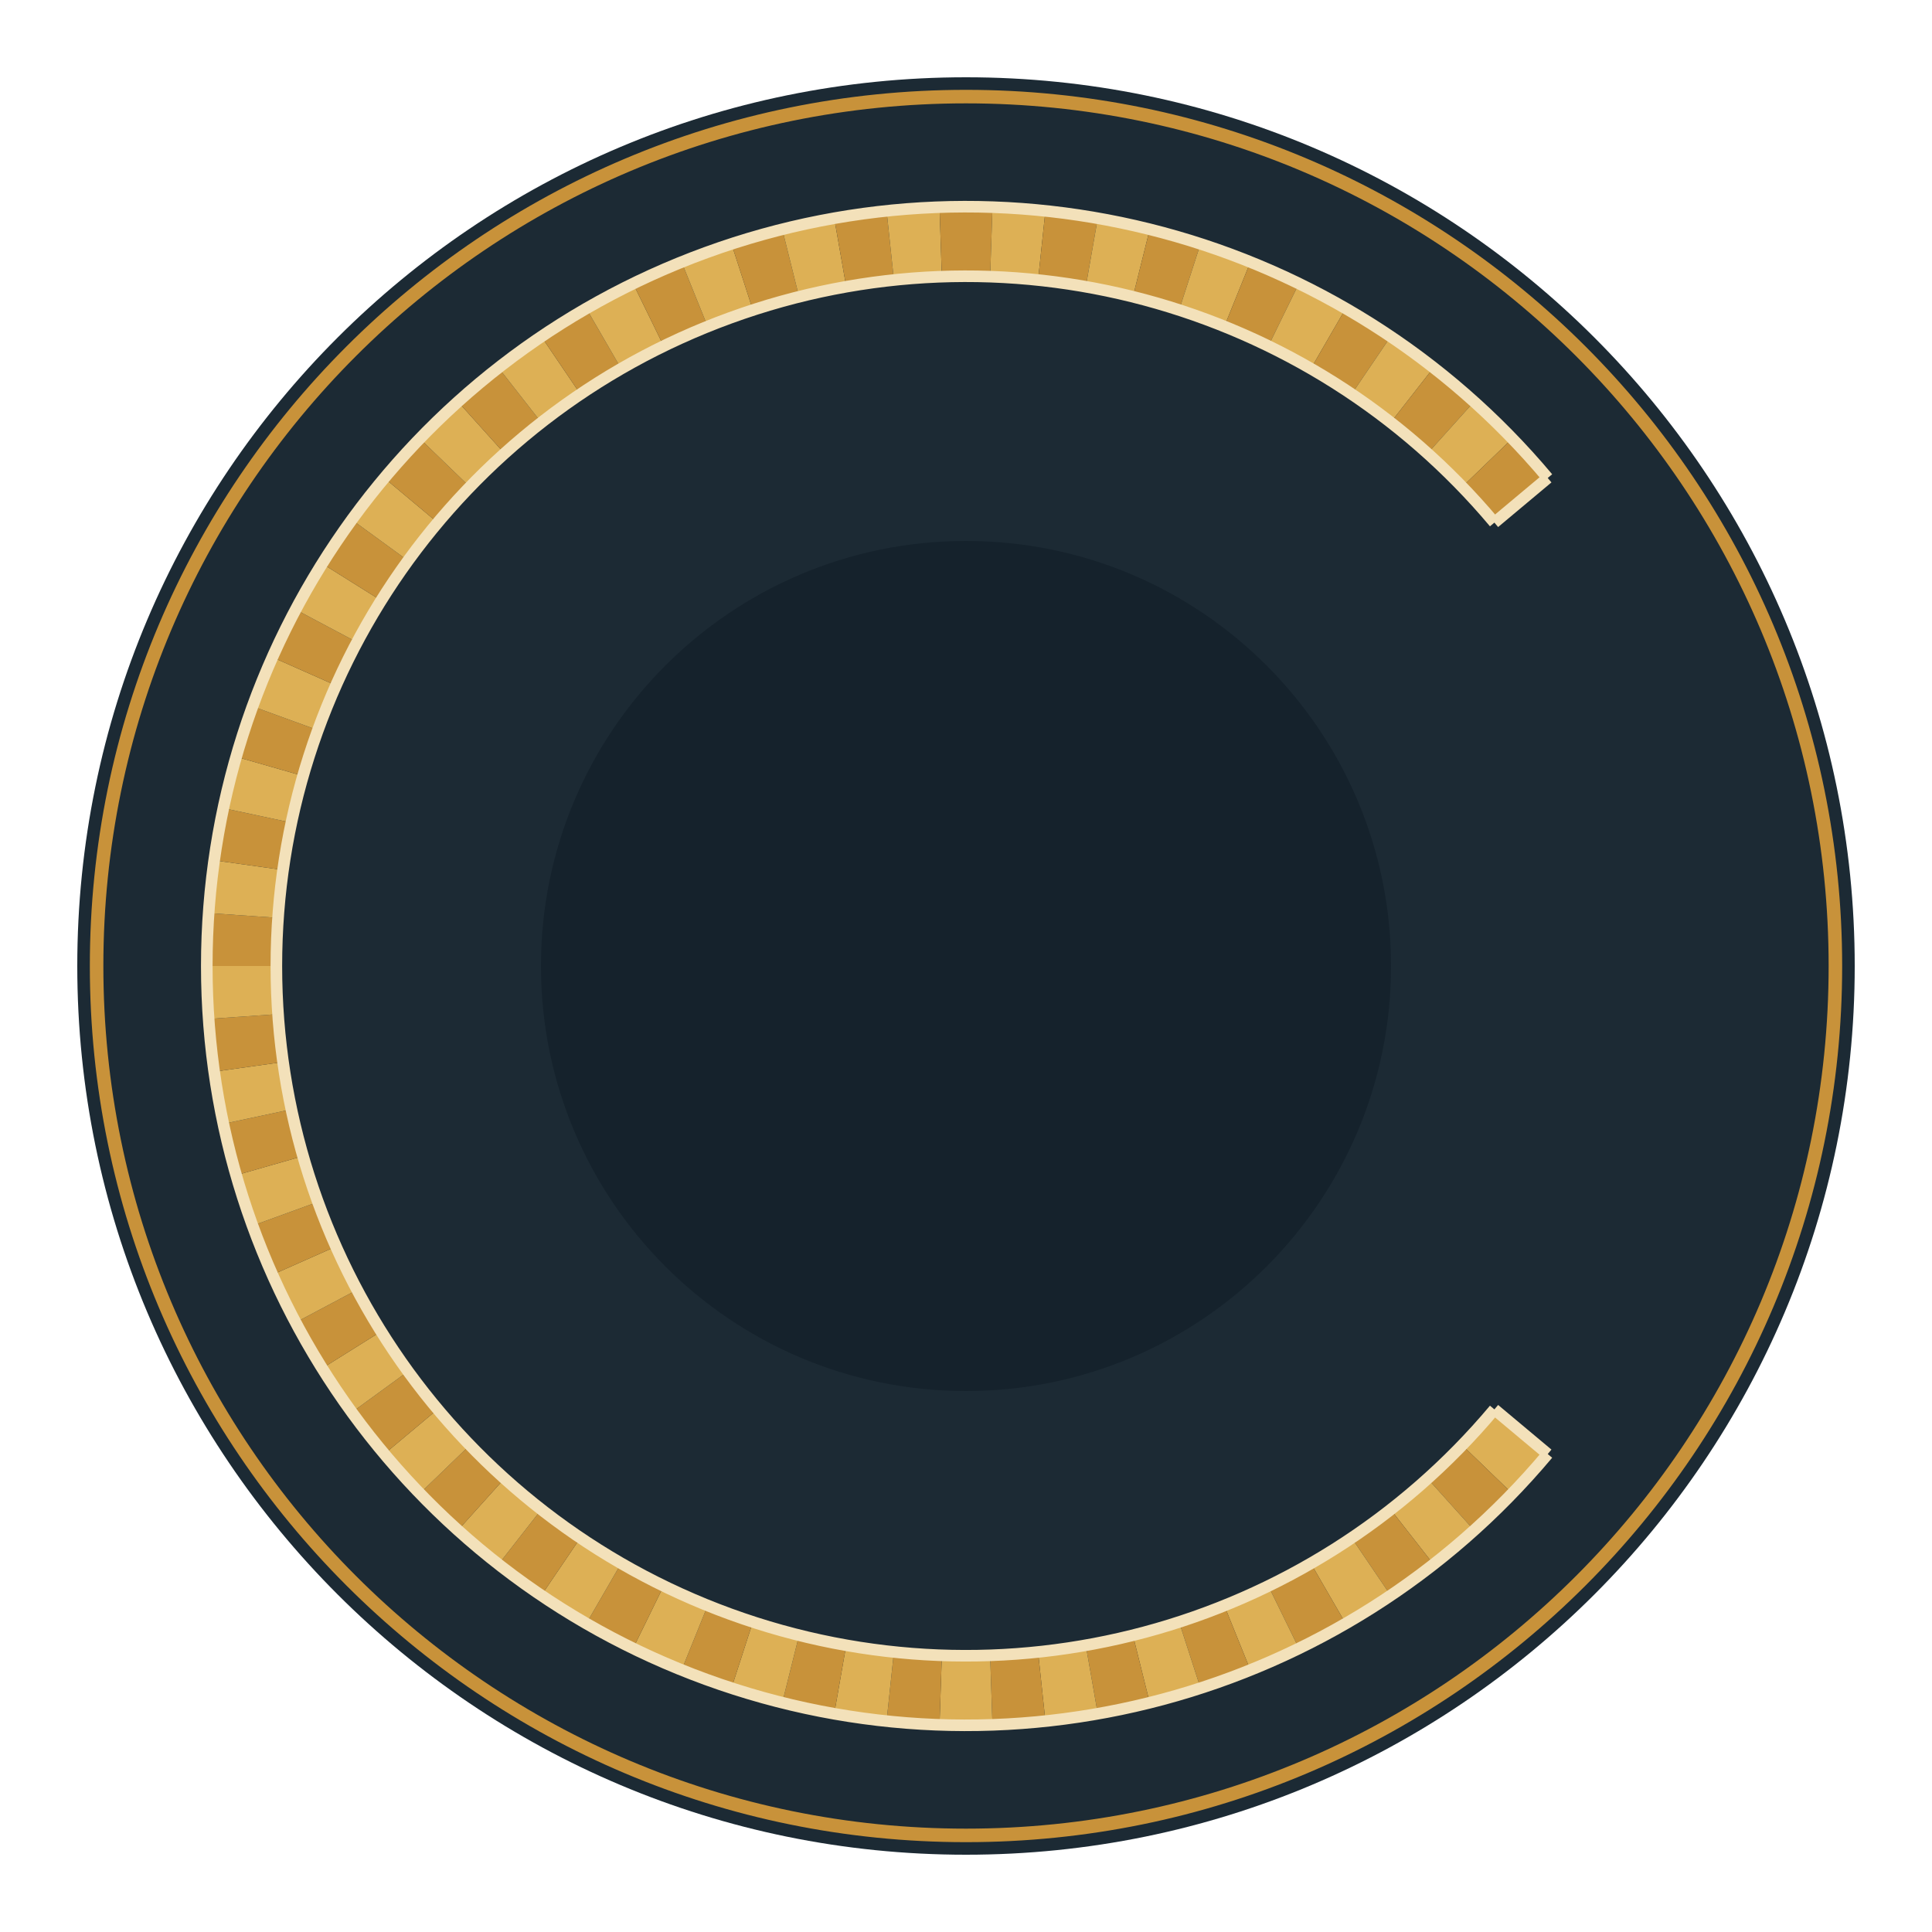
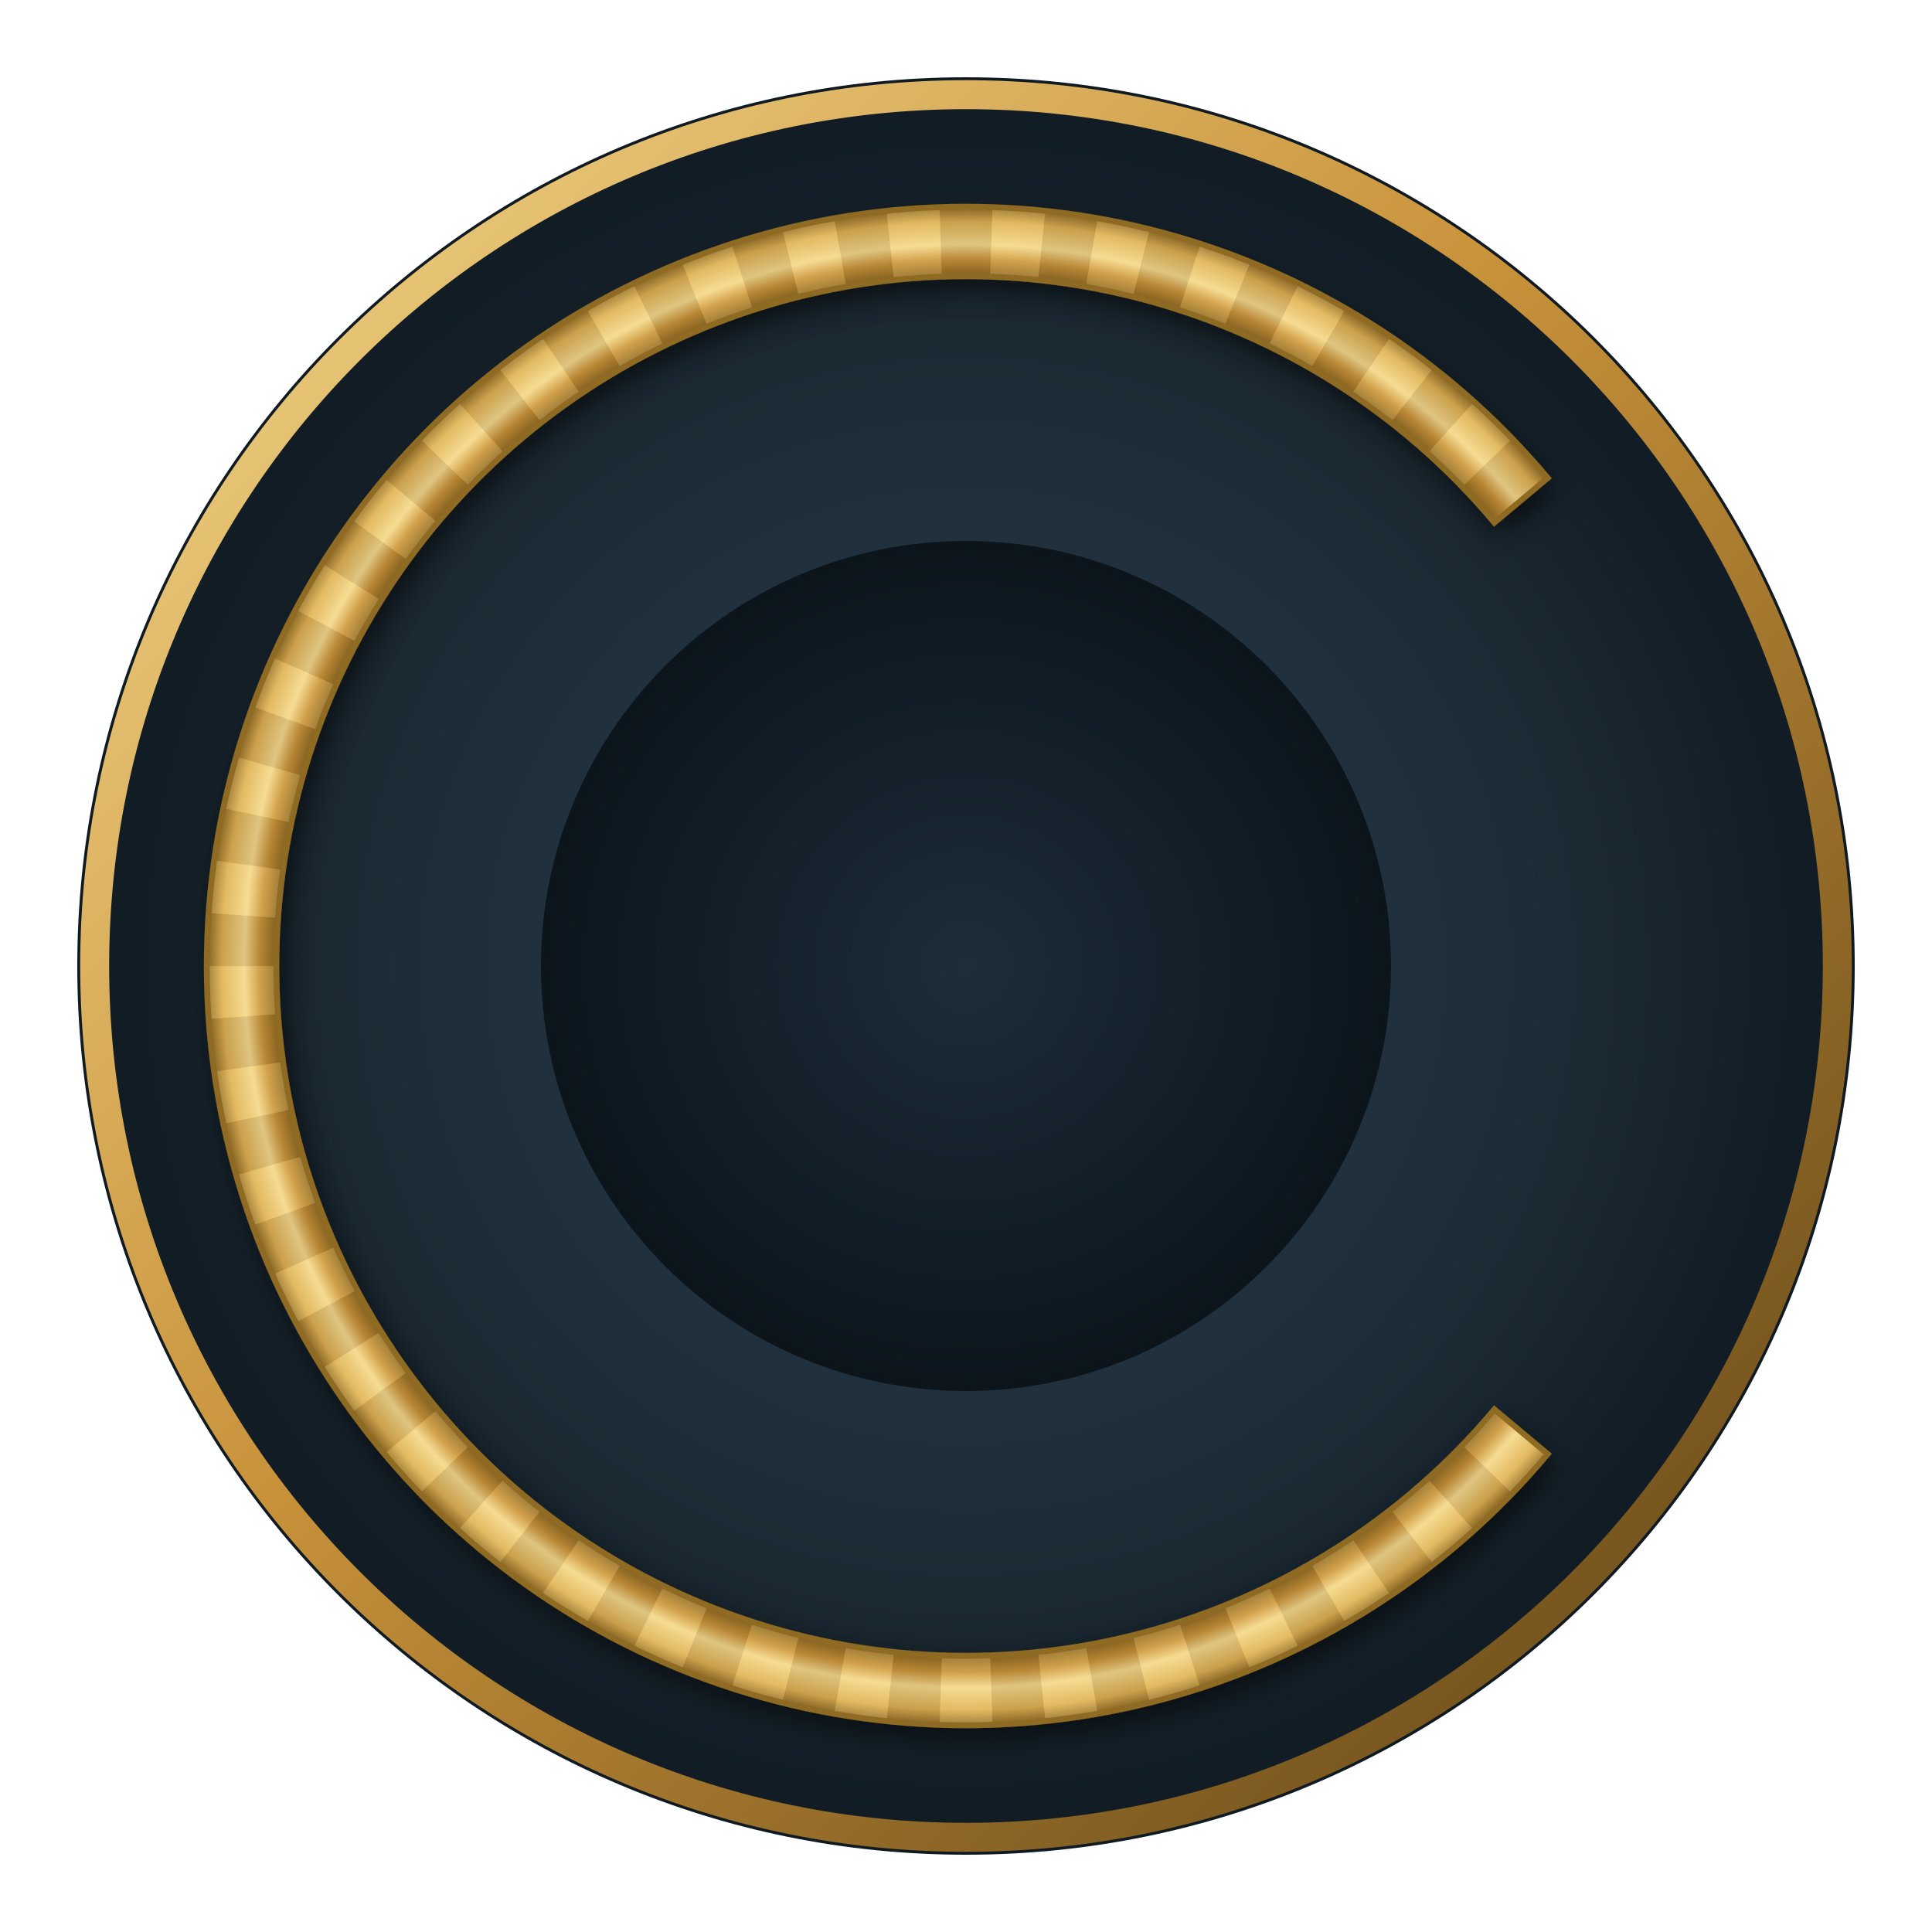
<svg xmlns="http://www.w3.org/2000/svg" viewBox="0 0 100 100">
-   <circle cx="50" cy="50" r="46" fill="#1C2A34" />
-   <circle cx="50" cy="50" r="45" fill="none" stroke="#C8923A" stroke-width="0.7" />
-   <path d="M80.11 75.26A39.3 39.3 0 0 1 78.27 77.3L75.68 74.8A35.7 35.7 0 0 0 77.35 72.95Z" fill="#DDB055" />
-   <path d="M78.27 77.3A39.3 39.3 0 0 1 76.3 79.21L73.89 76.53A35.7 35.7 0 0 0 75.68 74.8Z" fill="#C8923A" />
-   <path d="M76.3 79.21A39.3 39.3 0 0 1 74.2 80.97L71.98 78.13A35.7 35.7 0 0 0 73.89 76.53Z" fill="#DDB055" />
-   <path d="M74.2 80.97A39.3 39.3 0 0 1 71.98 82.58L69.96 79.6A35.7 35.7 0 0 0 71.98 78.13Z" fill="#C8923A" />
-   <path d="M71.98 82.58A39.3 39.3 0 0 1 69.65 84.03L67.85 80.92A35.7 35.7 0 0 0 69.96 79.6Z" fill="#DDB055" />
-   <path d="M69.65 84.03A39.3 39.3 0 0 1 67.23 85.32L65.65 82.09A35.7 35.7 0 0 0 67.85 80.92Z" fill="#C8923A" />
-   <path d="M67.23 85.32A39.3 39.3 0 0 1 64.72 86.44L63.37 83.1A35.7 35.7 0 0 0 65.65 82.09Z" fill="#DDB055" />
-   <path d="M64.72 86.44A39.3 39.3 0 0 1 62.14 87.38L61.03 83.95A35.7 35.7 0 0 0 63.37 83.1Z" fill="#C8923A" />
-   <path d="M62.14 87.38A39.3 39.3 0 0 1 59.51 88.13L58.64 84.64A35.7 35.7 0 0 0 61.03 83.95Z" fill="#DDB055" />
-   <path d="M59.51 88.13A39.3 39.3 0 0 1 56.82 88.7L56.2 85.16A35.7 35.7 0 0 0 58.64 84.64Z" fill="#C8923A" />
-   <path d="M56.82 88.7A39.3 39.3 0 0 1 54.11 89.08L53.73 85.5A35.7 35.7 0 0 0 56.2 85.16Z" fill="#DDB055" />
-   <path d="M54.11 89.08A39.3 39.3 0 0 1 51.37 89.28L51.25 85.68A35.7 35.7 0 0 0 53.73 85.5Z" fill="#C8923A" />
-   <path d="M51.37 89.28A39.3 39.3 0 0 1 48.63 89.28L48.75 85.68A35.7 35.7 0 0 0 51.25 85.68Z" fill="#DDB055" />
-   <path d="M48.63 89.28A39.3 39.3 0 0 1 45.89 89.08L46.27 85.5A35.7 35.7 0 0 0 48.75 85.68Z" fill="#C8923A" />
-   <path d="M45.89 89.08A39.3 39.3 0 0 1 43.18 88.7L43.8 85.16A35.7 35.7 0 0 0 46.27 85.5Z" fill="#DDB055" />
-   <path d="M43.18 88.7A39.3 39.3 0 0 1 40.49 88.13L41.36 84.64A35.7 35.7 0 0 0 43.8 85.16Z" fill="#C8923A" />
-   <path d="M40.49 88.13A39.3 39.3 0 0 1 37.86 87.38L38.97 83.95A35.7 35.7 0 0 0 41.36 84.64Z" fill="#DDB055" />
-   <path d="M37.86 87.38A39.3 39.3 0 0 1 35.28 86.44L36.63 83.1A35.7 35.7 0 0 0 38.97 83.95Z" fill="#C8923A" />
-   <path d="M35.28 86.44A39.3 39.3 0 0 1 32.77 85.32L34.35 82.09A35.7 35.7 0 0 0 36.63 83.1Z" fill="#DDB055" />
-   <path d="M32.77 85.32A39.3 39.3 0 0 1 30.35 84.03L32.15 80.92A35.7 35.7 0 0 0 34.35 82.09Z" fill="#C8923A" />
-   <path d="M30.35 84.03A39.3 39.3 0 0 1 28.02 82.58L30.04 79.6A35.7 35.7 0 0 0 32.15 80.92Z" fill="#DDB055" />
-   <path d="M28.02 82.58A39.3 39.3 0 0 1 25.8 80.97L28.02 78.13A35.7 35.7 0 0 0 30.04 79.6Z" fill="#C8923A" />
-   <path d="M25.8 80.97A39.3 39.3 0 0 1 23.7 79.21L26.11 76.53A35.7 35.7 0 0 0 28.02 78.13Z" fill="#DDB055" />
-   <path d="M23.7 79.21A39.3 39.3 0 0 1 21.73 77.3L24.32 74.8A35.7 35.7 0 0 0 26.11 76.53Z" fill="#C8923A" />
-   <path d="M21.73 77.3A39.3 39.3 0 0 1 19.89 75.26L22.65 72.95A35.7 35.7 0 0 0 24.32 74.8Z" fill="#DDB055" />
-   <path d="M19.89 75.26A39.3 39.3 0 0 1 18.21 73.1L21.12 70.98A35.7 35.7 0 0 0 22.65 72.95Z" fill="#C8923A" />
-   <path d="M18.21 73.1A39.3 39.3 0 0 1 16.67 70.83L19.72 68.92A35.7 35.7 0 0 0 21.12 70.98Z" fill="#DDB055" />
-   <path d="M16.67 70.83A39.3 39.3 0 0 1 15.3 68.45L18.48 66.76A35.7 35.7 0 0 0 19.72 68.92Z" fill="#C8923A" />
-   <path d="M15.3 68.45A39.3 39.3 0 0 1 14.1 65.98L17.39 64.52A35.7 35.7 0 0 0 18.48 66.76Z" fill="#DDB055" />
-   <path d="M14.1 65.98A39.3 39.3 0 0 1 13.07 63.44L16.45 62.21A35.7 35.7 0 0 0 17.39 64.52Z" fill="#C8923A" />
-   <path d="M13.07 63.44A39.3 39.3 0 0 1 12.22 60.83L15.68 59.84A35.7 35.7 0 0 0 16.45 62.21Z" fill="#DDB055" />
-   <path d="M12.22 60.83A39.3 39.3 0 0 1 11.56 58.17L15.08 57.42A35.7 35.7 0 0 0 15.68 59.84Z" fill="#C8923A" />
-   <path d="M11.56 58.17A39.3 39.3 0 0 1 11.08 55.47L14.65 54.97A35.7 35.7 0 0 0 15.08 57.42Z" fill="#DDB055" />
-   <path d="M11.08 55.47A39.3 39.3 0 0 1 10.8 52.74L14.39 52.49A35.7 35.7 0 0 0 14.65 54.97Z" fill="#C8923A" />
-   <path d="M10.8 52.74A39.3 39.3 0 0 1 10.7 50L14.3 50A35.7 35.7 0 0 0 14.39 52.49Z" fill="#DDB055" />
-   <path d="M10.7 50A39.3 39.3 0 0 1 10.8 47.26L14.39 47.51A35.7 35.7 0 0 0 14.3 50Z" fill="#C8923A" />
-   <path d="M10.8 47.26A39.3 39.3 0 0 1 11.08 44.53L14.65 45.03A35.7 35.7 0 0 0 14.39 47.51Z" fill="#DDB055" />
-   <path d="M11.08 44.53A39.3 39.3 0 0 1 11.56 41.83L15.08 42.58A35.7 35.7 0 0 0 14.65 45.03Z" fill="#C8923A" />
-   <path d="M11.56 41.83A39.3 39.3 0 0 1 12.22 39.17L15.68 40.16A35.7 35.7 0 0 0 15.08 42.58Z" fill="#DDB055" />
-   <path d="M12.22 39.17A39.3 39.3 0 0 1 13.07 36.56L16.45 37.79A35.7 35.7 0 0 0 15.68 40.16Z" fill="#C8923A" />
-   <path d="M13.07 36.56A39.3 39.3 0 0 1 14.1 34.02L17.39 35.48A35.7 35.7 0 0 0 16.45 37.79Z" fill="#DDB055" />
-   <path d="M14.1 34.02A39.3 39.3 0 0 1 15.3 31.55L18.48 33.24A35.7 35.7 0 0 0 17.39 35.48Z" fill="#C8923A" />
-   <path d="M15.3 31.55A39.3 39.3 0 0 1 16.67 29.17L19.72 31.08A35.7 35.7 0 0 0 18.48 33.24Z" fill="#DDB055" />
-   <path d="M16.67 29.17A39.3 39.3 0 0 1 18.21 26.9L21.12 29.02A35.7 35.7 0 0 0 19.72 31.08Z" fill="#C8923A" />
-   <path d="M18.21 26.9A39.3 39.3 0 0 1 19.89 24.74L22.65 27.05A35.7 35.7 0 0 0 21.12 29.02Z" fill="#DDB055" />
-   <path d="M19.89 24.74A39.3 39.3 0 0 1 21.73 22.7L24.32 25.2A35.7 35.7 0 0 0 22.65 27.05Z" fill="#C8923A" />
-   <path d="M21.73 22.7A39.3 39.3 0 0 1 23.7 20.79L26.11 23.47A35.7 35.7 0 0 0 24.32 25.2Z" fill="#DDB055" />
-   <path d="M23.7 20.79A39.3 39.3 0 0 1 25.8 19.03L28.02 21.87A35.7 35.7 0 0 0 26.11 23.47Z" fill="#C8923A" />
-   <path d="M25.8 19.03A39.3 39.3 0 0 1 28.02 17.42L30.04 20.4A35.7 35.7 0 0 0 28.02 21.87Z" fill="#DDB055" />
-   <path d="M28.02 17.42A39.3 39.3 0 0 1 30.35 15.97L32.15 19.08A35.7 35.7 0 0 0 30.04 20.4Z" fill="#C8923A" />
-   <path d="M30.35 15.97A39.3 39.3 0 0 1 32.77 14.68L34.35 17.91A35.7 35.7 0 0 0 32.15 19.08Z" fill="#DDB055" />
-   <path d="M32.77 14.68A39.3 39.3 0 0 1 35.28 13.56L36.63 16.9A35.7 35.7 0 0 0 34.35 17.91Z" fill="#C8923A" />
-   <path d="M35.28 13.56A39.3 39.3 0 0 1 37.86 12.62L38.97 16.05A35.7 35.7 0 0 0 36.63 16.9Z" fill="#DDB055" />
-   <path d="M37.86 12.62A39.3 39.3 0 0 1 40.49 11.87L41.36 15.36A35.7 35.7 0 0 0 38.97 16.05Z" fill="#C8923A" />
-   <path d="M40.49 11.87A39.3 39.3 0 0 1 43.18 11.3L43.8 14.84A35.7 35.7 0 0 0 41.36 15.36Z" fill="#DDB055" />
-   <path d="M43.18 11.3A39.3 39.3 0 0 1 45.89 10.92L46.27 14.5A35.7 35.7 0 0 0 43.8 14.84Z" fill="#C8923A" />
-   <path d="M45.89 10.92A39.3 39.3 0 0 1 48.63 10.72L48.75 14.32A35.7 35.7 0 0 0 46.27 14.5Z" fill="#DDB055" />
-   <path d="M48.63 10.72A39.3 39.3 0 0 1 51.37 10.72L51.25 14.32A35.7 35.7 0 0 0 48.75 14.32Z" fill="#C8923A" />
-   <path d="M51.37 10.72A39.3 39.3 0 0 1 54.11 10.92L53.73 14.5A35.7 35.7 0 0 0 51.25 14.32Z" fill="#DDB055" />
-   <path d="M54.11 10.92A39.3 39.3 0 0 1 56.82 11.3L56.2 14.84A35.7 35.7 0 0 0 53.73 14.5Z" fill="#C8923A" />
-   <path d="M56.82 11.3A39.3 39.3 0 0 1 59.51 11.87L58.64 15.36A35.7 35.7 0 0 0 56.2 14.84Z" fill="#DDB055" />
-   <path d="M59.51 11.87A39.3 39.3 0 0 1 62.14 12.62L61.03 16.05A35.7 35.7 0 0 0 58.64 15.36Z" fill="#C8923A" />
-   <path d="M62.14 12.62A39.3 39.3 0 0 1 64.72 13.56L63.37 16.9A35.7 35.7 0 0 0 61.03 16.05Z" fill="#DDB055" />
-   <path d="M64.72 13.56A39.3 39.3 0 0 1 67.23 14.68L65.65 17.91A35.7 35.7 0 0 0 63.37 16.9Z" fill="#C8923A" />
-   <path d="M67.23 14.68A39.3 39.3 0 0 1 69.65 15.97L67.85 19.08A35.7 35.7 0 0 0 65.65 17.91Z" fill="#DDB055" />
-   <path d="M69.65 15.97A39.3 39.3 0 0 1 71.98 17.42L69.96 20.4A35.7 35.7 0 0 0 67.85 19.08Z" fill="#C8923A" />
-   <path d="M71.98 17.42A39.3 39.3 0 0 1 74.2 19.03L71.98 21.87A35.7 35.7 0 0 0 69.96 20.4Z" fill="#DDB055" />
-   <path d="M74.2 19.03A39.3 39.3 0 0 1 76.3 20.79L73.89 23.47A35.7 35.7 0 0 0 71.98 21.87Z" fill="#C8923A" />
-   <path d="M76.3 20.79A39.3 39.3 0 0 1 78.27 22.7L75.68 25.2A35.7 35.7 0 0 0 73.89 23.47Z" fill="#DDB055" />
-   <path d="M78.27 22.7A39.3 39.3 0 0 1 80.11 24.74L77.35 27.05A35.7 35.7 0 0 0 75.68 25.2Z" fill="#C8923A" />
-   <path d="M77.35 72.95A35.7 35.7 0 1 1 77.35 27.05" fill="none" stroke="#F3E1BA" stroke-width="0.6" />
-   <path d="M80.11 75.26A39.3 39.3 0 1 1 80.11 24.74" fill="none" stroke="#F3E1BA" stroke-width="0.6" />
-   <path d="M77.35 72.95L80.11 75.26" stroke="#F3E1BA" stroke-width=".6" />
-   <path d="M77.35 27.05L80.11 24.74" stroke="#F3E1BA" stroke-width=".6" />
-   <circle cx="50" cy="50" r="22" fill="#15222C" />
+   <defs>
+     <radialGradient id="gt0" gradientUnits="userSpaceOnUse" cx="50" cy="50" r="35.7">
+       <stop offset="0.9" stop-color="#8F6A24" />
+       <stop offset="0.92" stop-color="#C8923A" />
+       <stop offset="0.95" stop-color="#F4D98F" />
+       <stop offset="0.98" stop-color="#DDB055" />
+       <stop offset="1" stop-color="#8F6A24" />
+     </radialGradient>
+     <radialGradient id="gt1" gradientUnits="userSpaceOnUse" cx="50" cy="50" r="39.3">
+       <stop offset="0.91" stop-color="#8F6A24" />
+       <stop offset="0.93" stop-color="#C8923A" />
+       <stop offset="0.95" stop-color="#F4D98F" />
+       <stop offset="0.98" stop-color="#DDB055" />
+       <stop offset="1" stop-color="#8F6A24" />
+     </radialGradient>
+     <radialGradient id="gt2" gradientUnits="userSpaceOnUse" cx="50" cy="50" r="43">
+       <stop offset="0.91" stop-color="#8F6A24" />
+       <stop offset="0.93" stop-color="#C8923A" />
+       <stop offset="0.96" stop-color="#F4D98F" />
+       <stop offset="0.98" stop-color="#DDB055" />
+       <stop offset="1" stop-color="#8F6A24" />
+     </radialGradient>
+     <radialGradient id="gdial" gradientUnits="userSpaceOnUse" cx="50" cy="50" r="46">
+       <stop offset="0" stop-color="#2A3E50" />
+       <stop offset="0.7" stop-color="#1C2A34" />
+       <stop offset="1" stop-color="#0F1A22" />
+     </radialGradient>
+     <radialGradient id="ginner" gradientUnits="userSpaceOnUse" cx="50" cy="50" r="22">
+       <stop offset="0" stop-color="#1D2D3A" />
+       <stop offset="1" stop-color="#0C151C" />
+     </radialGradient>
+     <linearGradient id="gbez" x1="0" y1="0" x2="1" y2="1">
+       <stop offset="0" stop-color="#F4D98F" />
+       <stop offset="0.45" stop-color="#C8923A" />
+       <stop offset="1" stop-color="#5B4115" />
+     </linearGradient>
+     <radialGradient id="gchap" gradientUnits="userSpaceOnUse" cx="50" cy="50" r="26.5">
+       <stop offset="0.83" stop-color="#8F6A24" />
+       <stop offset="0.88" stop-color="#C8923A" />
+       <stop offset="0.94" stop-color="#F4D98F" />
+       <stop offset="1" stop-color="#8F6A24" />
+     </radialGradient>
+     <radialGradient id="gring" gradientUnits="userSpaceOnUse" cx="50" cy="50" r="19.86">
+       <stop offset="0.81" stop-color="#F4D98F" />
+       <stop offset="0.87" stop-color="#DDB055" />
+       <stop offset="0.94" stop-color="#C8923A" />
+       <stop offset="1" stop-color="#8F6A24" />
+     </radialGradient>
+     <radialGradient id="gw">
+       <stop offset="0" stop-color="#F4D98F" />
+       <stop offset="0.55" stop-color="#DDB055" />
+       <stop offset="1" stop-color="#C8923A" />
+     </radialGradient>
+     <linearGradient id="gbar" x1="0" y1="0" x2="0" y2="1">
+       <stop offset="0" stop-color="#8F6A24" />
+       <stop offset="0.3" stop-color="#DDB055" />
+       <stop offset="0.5" stop-color="#F4D98F" />
+       <stop offset="0.72" stop-color="#C8923A" />
+       <stop offset="1" stop-color="#8F6A24" />
+     </linearGradient>
+     <radialGradient id="gruby" cx=".38" cy=".35" r=".7">
+       <stop offset="0" stop-color="#F2958A" />
+       <stop offset="0.45" stop-color="#B3362C" />
+       <stop offset="1" stop-color="#661710" />
+     </radialGradient>
+     <radialGradient id="gscrew" cx=".4" cy=".35" r=".7">
+       <stop offset="0" stop-color="#F4D98F" />
+       <stop offset="1" stop-color="#C8923A" />
+     </radialGradient>
+     <linearGradient id="ggloss" x1="0" y1="0" x2="0" y2="1">
+       <stop offset="0" stop-color="#FFFFFF" stop-opacity="0.17" />
+       <stop offset="1" stop-color="#FFFFFF" stop-opacity="0" />
+     </linearGradient>
+     <clipPath id="cdial">
+       <circle cx="50" cy="50" r="45" />
+     </clipPath>
+     <filter id="sh" x="-30%" y="-30%" width="160%" height="160%">
+       <feGaussianBlur in="SourceAlpha" stdDeviation=".8" result="b" />
+       <feOffset in="b" dx=".3" dy=".55" result="o" />
+       <feComponentTransfer in="o" result="s">
+         <feFuncA type="linear" slope=".6" />
+       </feComponentTransfer>
+       <feMerge>
+         <feMergeNode in="s" />
+         <feMergeNode in="SourceGraphic" />
+       </feMerge>
+     </filter>
+     <filter id="ao" x="-30%" y="-30%" width="160%" height="160%">
+       <feGaussianBlur in="SourceAlpha" stdDeviation=".9" result="b" />
+       <feComponentTransfer in="b" result="s">
+         <feFuncA type="linear" slope=".55" />
+       </feComponentTransfer>
+       <feMerge>
+         <feMergeNode in="s" />
+         <feMergeNode in="SourceGraphic" />
+       </feMerge>
+     </filter>
+   </defs>
+   <circle cx="50" cy="50" r="46" fill="url(#gdial)" />
+   <circle cx="50" cy="50" r="45.1" fill="none" stroke="url(#gbez)" stroke-width="1.5" />
+   <g filter="url(#sh)">
+     <path d="M80.11 75.26A39.3 39.3 0 1 1 80.11 24.74L77.35 27.05A35.7 35.7 0 1 0 77.35 72.95Z" fill="url(#gt1)" />
+     <path d="M80.11 75.26A39.3 39.3 0 0 1 78.27 77.3L75.68 74.8A35.7 35.7 0 0 0 77.35 72.95Z" fill="#FFE9A8" opacity=".16" />
+     <path d="M78.27 77.3A39.3 39.3 0 0 1 76.3 79.21L73.89 76.53A35.7 35.7 0 0 0 75.68 74.8Z" fill="#3A2808" opacity=".11" />
+     <path d="M76.3 79.21A39.3 39.3 0 0 1 74.2 80.97L71.98 78.13A35.7 35.7 0 0 0 73.89 76.53Z" fill="#FFE9A8" opacity=".16" />
+     <path d="M74.2 80.97A39.3 39.3 0 0 1 71.98 82.58L69.96 79.6A35.7 35.7 0 0 0 71.98 78.13Z" fill="#3A2808" opacity=".11" />
+     <path d="M71.98 82.58A39.3 39.3 0 0 1 69.65 84.03L67.85 80.92A35.7 35.7 0 0 0 69.96 79.6Z" fill="#FFE9A8" opacity=".16" />
+     <path d="M69.65 84.03A39.3 39.3 0 0 1 67.23 85.32L65.65 82.09A35.7 35.7 0 0 0 67.85 80.92Z" fill="#3A2808" opacity=".11" />
+     <path d="M67.23 85.32A39.3 39.3 0 0 1 64.72 86.44L63.37 83.1A35.7 35.7 0 0 0 65.65 82.09Z" fill="#FFE9A8" opacity=".16" />
+     <path d="M64.72 86.44A39.3 39.3 0 0 1 62.14 87.38L61.03 83.95A35.7 35.7 0 0 0 63.37 83.1Z" fill="#3A2808" opacity=".11" />
+     <path d="M62.14 87.38A39.3 39.3 0 0 1 59.51 88.13L58.64 84.64A35.7 35.7 0 0 0 61.03 83.95Z" fill="#FFE9A8" opacity=".16" />
+     <path d="M59.51 88.13A39.3 39.3 0 0 1 56.82 88.7L56.2 85.16A35.7 35.7 0 0 0 58.64 84.64Z" fill="#3A2808" opacity=".11" />
+     <path d="M56.82 88.7A39.3 39.3 0 0 1 54.11 89.08L53.73 85.5A35.7 35.7 0 0 0 56.2 85.16Z" fill="#FFE9A8" opacity=".16" />
+     <path d="M54.11 89.08A39.3 39.3 0 0 1 51.37 89.28L51.25 85.68A35.7 35.7 0 0 0 53.73 85.5Z" fill="#3A2808" opacity=".11" />
+     <path d="M51.37 89.28A39.3 39.3 0 0 1 48.63 89.28L48.75 85.68A35.7 35.7 0 0 0 51.25 85.68Z" fill="#FFE9A8" opacity=".16" />
+     <path d="M48.63 89.28A39.3 39.3 0 0 1 45.89 89.08L46.27 85.5A35.7 35.7 0 0 0 48.75 85.68Z" fill="#3A2808" opacity=".11" />
+     <path d="M45.89 89.08A39.3 39.3 0 0 1 43.18 88.7L43.8 85.16A35.7 35.7 0 0 0 46.27 85.5Z" fill="#FFE9A8" opacity=".16" />
+     <path d="M43.18 88.7A39.3 39.3 0 0 1 40.49 88.13L41.36 84.64A35.7 35.7 0 0 0 43.8 85.16Z" fill="#3A2808" opacity=".11" />
+     <path d="M40.49 88.13A39.3 39.3 0 0 1 37.86 87.38L38.97 83.95A35.7 35.7 0 0 0 41.36 84.64Z" fill="#FFE9A8" opacity=".16" />
+     <path d="M37.86 87.38A39.3 39.3 0 0 1 35.28 86.44L36.63 83.1A35.7 35.7 0 0 0 38.97 83.95Z" fill="#3A2808" opacity=".11" />
+     <path d="M35.28 86.44A39.3 39.3 0 0 1 32.77 85.32L34.35 82.09A35.7 35.7 0 0 0 36.63 83.1Z" fill="#FFE9A8" opacity=".16" />
+     <path d="M32.77 85.32A39.3 39.3 0 0 1 30.35 84.03L32.15 80.92A35.7 35.7 0 0 0 34.35 82.09Z" fill="#3A2808" opacity=".11" />
+     <path d="M30.35 84.03A39.3 39.3 0 0 1 28.02 82.58L30.04 79.6A35.7 35.7 0 0 0 32.15 80.92Z" fill="#FFE9A8" opacity=".16" />
+     <path d="M28.02 82.58A39.3 39.3 0 0 1 25.8 80.97L28.02 78.13A35.7 35.7 0 0 0 30.04 79.6Z" fill="#3A2808" opacity=".11" />
+     <path d="M25.8 80.97A39.3 39.3 0 0 1 23.7 79.21L26.11 76.53A35.7 35.7 0 0 0 28.02 78.13Z" fill="#FFE9A8" opacity=".16" />
+     <path d="M23.7 79.21A39.3 39.3 0 0 1 21.73 77.3L24.32 74.8A35.7 35.7 0 0 0 26.11 76.53Z" fill="#3A2808" opacity=".11" />
+     <path d="M21.73 77.3A39.3 39.3 0 0 1 19.89 75.26L22.65 72.95A35.7 35.7 0 0 0 24.32 74.8Z" fill="#FFE9A8" opacity=".16" />
+     <path d="M19.89 75.26A39.3 39.3 0 0 1 18.21 73.1L21.12 70.98A35.7 35.7 0 0 0 22.65 72.95Z" fill="#3A2808" opacity=".11" />
+     <path d="M18.21 73.1A39.3 39.3 0 0 1 16.67 70.83L19.72 68.92A35.7 35.7 0 0 0 21.12 70.98Z" fill="#FFE9A8" opacity=".16" />
+     <path d="M16.67 70.83A39.3 39.3 0 0 1 15.3 68.45L18.48 66.76A35.7 35.7 0 0 0 19.72 68.92Z" fill="#3A2808" opacity=".11" />
+     <path d="M15.3 68.45A39.3 39.3 0 0 1 14.1 65.98L17.39 64.52A35.7 35.7 0 0 0 18.48 66.76Z" fill="#FFE9A8" opacity=".16" />
+     <path d="M14.1 65.98A39.3 39.3 0 0 1 13.07 63.44L16.45 62.21A35.7 35.7 0 0 0 17.39 64.52Z" fill="#3A2808" opacity=".11" />
+     <path d="M13.07 63.44A39.3 39.3 0 0 1 12.22 60.83L15.68 59.84A35.7 35.7 0 0 0 16.45 62.21Z" fill="#FFE9A8" opacity=".16" />
+     <path d="M12.22 60.83A39.3 39.3 0 0 1 11.56 58.17L15.08 57.42A35.7 35.7 0 0 0 15.68 59.84Z" fill="#3A2808" opacity=".11" />
+     <path d="M11.56 58.17A39.3 39.3 0 0 1 11.08 55.47L14.65 54.97A35.7 35.7 0 0 0 15.08 57.42Z" fill="#FFE9A8" opacity=".16" />
+     <path d="M11.08 55.47A39.3 39.3 0 0 1 10.8 52.74L14.39 52.49A35.7 35.7 0 0 0 14.65 54.97Z" fill="#3A2808" opacity=".11" />
+     <path d="M10.8 52.74A39.3 39.3 0 0 1 10.7 50L14.3 50A35.7 35.7 0 0 0 14.39 52.49Z" fill="#FFE9A8" opacity=".16" />
+     <path d="M10.7 50A39.3 39.3 0 0 1 10.8 47.26L14.39 47.51A35.7 35.7 0 0 0 14.3 50Z" fill="#3A2808" opacity=".11" />
+     <path d="M10.8 47.26A39.3 39.3 0 0 1 11.08 44.53L14.65 45.03A35.7 35.7 0 0 0 14.39 47.51Z" fill="#FFE9A8" opacity=".16" />
+     <path d="M11.08 44.53A39.3 39.3 0 0 1 11.56 41.83L15.08 42.58A35.7 35.7 0 0 0 14.65 45.03Z" fill="#3A2808" opacity=".11" />
+     <path d="M11.56 41.83A39.3 39.3 0 0 1 12.22 39.17L15.68 40.16A35.7 35.7 0 0 0 15.08 42.58Z" fill="#FFE9A8" opacity=".16" />
+     <path d="M12.22 39.17A39.3 39.3 0 0 1 13.07 36.56L16.45 37.79A35.7 35.7 0 0 0 15.68 40.16Z" fill="#3A2808" opacity=".11" />
+     <path d="M13.07 36.56A39.3 39.3 0 0 1 14.1 34.02L17.39 35.48A35.7 35.7 0 0 0 16.45 37.79Z" fill="#FFE9A8" opacity=".16" />
+     <path d="M14.1 34.02A39.3 39.3 0 0 1 15.3 31.55L18.48 33.24A35.7 35.7 0 0 0 17.39 35.48Z" fill="#3A2808" opacity=".11" />
+     <path d="M15.3 31.55A39.3 39.3 0 0 1 16.67 29.17L19.72 31.08A35.7 35.7 0 0 0 18.48 33.24Z" fill="#FFE9A8" opacity=".16" />
+     <path d="M16.67 29.17A39.3 39.3 0 0 1 18.21 26.9L21.12 29.02A35.7 35.7 0 0 0 19.72 31.08Z" fill="#3A2808" opacity=".11" />
+     <path d="M18.21 26.9A39.3 39.3 0 0 1 19.89 24.74L22.65 27.05A35.7 35.7 0 0 0 21.12 29.02Z" fill="#FFE9A8" opacity=".16" />
+     <path d="M19.89 24.74A39.3 39.3 0 0 1 21.73 22.7L24.32 25.2A35.7 35.7 0 0 0 22.65 27.05Z" fill="#3A2808" opacity=".11" />
+     <path d="M21.73 22.7A39.3 39.3 0 0 1 23.7 20.79L26.11 23.47A35.7 35.7 0 0 0 24.32 25.2Z" fill="#FFE9A8" opacity=".16" />
+     <path d="M23.7 20.79A39.3 39.3 0 0 1 25.8 19.03L28.02 21.87A35.7 35.7 0 0 0 26.11 23.47Z" fill="#3A2808" opacity=".11" />
+     <path d="M25.8 19.03A39.3 39.3 0 0 1 28.02 17.42L30.04 20.4A35.7 35.7 0 0 0 28.02 21.87Z" fill="#FFE9A8" opacity=".16" />
+     <path d="M28.02 17.42A39.3 39.3 0 0 1 30.35 15.97L32.15 19.08A35.7 35.7 0 0 0 30.04 20.4Z" fill="#3A2808" opacity=".11" />
+     <path d="M30.35 15.97A39.3 39.3 0 0 1 32.77 14.68L34.35 17.91A35.7 35.7 0 0 0 32.15 19.08Z" fill="#FFE9A8" opacity=".16" />
+     <path d="M32.77 14.68A39.3 39.3 0 0 1 35.28 13.56L36.63 16.9A35.7 35.7 0 0 0 34.35 17.91Z" fill="#3A2808" opacity=".11" />
+     <path d="M35.28 13.56A39.3 39.3 0 0 1 37.86 12.62L38.97 16.05A35.7 35.7 0 0 0 36.63 16.9Z" fill="#FFE9A8" opacity=".16" />
+     <path d="M37.86 12.62A39.3 39.3 0 0 1 40.49 11.87L41.36 15.36A35.7 35.7 0 0 0 38.97 16.05Z" fill="#3A2808" opacity=".11" />
+     <path d="M40.49 11.87A39.3 39.3 0 0 1 43.18 11.3L43.8 14.84A35.7 35.7 0 0 0 41.36 15.36Z" fill="#FFE9A8" opacity=".16" />
+     <path d="M43.18 11.3A39.3 39.3 0 0 1 45.89 10.92L46.27 14.5A35.7 35.7 0 0 0 43.8 14.84Z" fill="#3A2808" opacity=".11" />
+     <path d="M45.89 10.92A39.3 39.3 0 0 1 48.63 10.72L48.75 14.32A35.7 35.7 0 0 0 46.27 14.5Z" fill="#FFE9A8" opacity=".16" />
+     <path d="M48.63 10.72A39.3 39.3 0 0 1 51.37 10.72L51.25 14.32A35.7 35.7 0 0 0 48.75 14.32Z" fill="#3A2808" opacity=".11" />
+     <path d="M51.37 10.72A39.3 39.3 0 0 1 54.11 10.92L53.73 14.5A35.7 35.7 0 0 0 51.25 14.32Z" fill="#FFE9A8" opacity=".16" />
+     <path d="M54.11 10.92A39.3 39.3 0 0 1 56.82 11.3L56.2 14.84A35.7 35.7 0 0 0 53.73 14.5Z" fill="#3A2808" opacity=".11" />
+     <path d="M56.82 11.3A39.3 39.3 0 0 1 59.51 11.87L58.64 15.36A35.7 35.7 0 0 0 56.2 14.84Z" fill="#FFE9A8" opacity=".16" />
+     <path d="M59.51 11.87A39.3 39.3 0 0 1 62.14 12.62L61.03 16.05A35.7 35.7 0 0 0 58.64 15.36Z" fill="#3A2808" opacity=".11" />
+     <path d="M62.14 12.62A39.3 39.3 0 0 1 64.72 13.56L63.37 16.9A35.7 35.7 0 0 0 61.03 16.05Z" fill="#FFE9A8" opacity=".16" />
+     <path d="M64.72 13.56A39.3 39.3 0 0 1 67.23 14.68L65.65 17.91A35.7 35.7 0 0 0 63.37 16.9Z" fill="#3A2808" opacity=".11" />
+     <path d="M67.23 14.68A39.3 39.3 0 0 1 69.65 15.97L67.85 19.08A35.7 35.7 0 0 0 65.65 17.91Z" fill="#FFE9A8" opacity=".16" />
+     <path d="M69.65 15.97A39.3 39.3 0 0 1 71.98 17.42L69.96 20.4A35.7 35.7 0 0 0 67.85 19.08Z" fill="#3A2808" opacity=".11" />
+     <path d="M71.98 17.42A39.3 39.3 0 0 1 74.2 19.03L71.98 21.87A35.7 35.7 0 0 0 69.96 20.4Z" fill="#FFE9A8" opacity=".16" />
+     <path d="M74.2 19.03A39.3 39.3 0 0 1 76.3 20.79L73.89 23.47A35.7 35.7 0 0 0 71.98 21.87Z" fill="#3A2808" opacity=".11" />
+     <path d="M76.3 20.79A39.3 39.3 0 0 1 78.27 22.7L75.68 25.2A35.7 35.7 0 0 0 73.89 23.47Z" fill="#FFE9A8" opacity=".16" />
+     <path d="M78.27 22.7A39.3 39.3 0 0 1 80.11 24.74L77.35 27.05A35.7 35.7 0 0 0 75.68 25.2Z" fill="#3A2808" opacity=".11" />
+     <path d="M80.11 75.26A39.3 39.3 0 1 1 80.11 24.74L77.35 27.05A35.7 35.7 0 1 0 77.35 72.95Z" fill="none" stroke="#8F6A24" stroke-width=".3" />
+   </g>
+   <circle cx="50" cy="50" r="22" fill="url(#ginner)" />
</svg>
